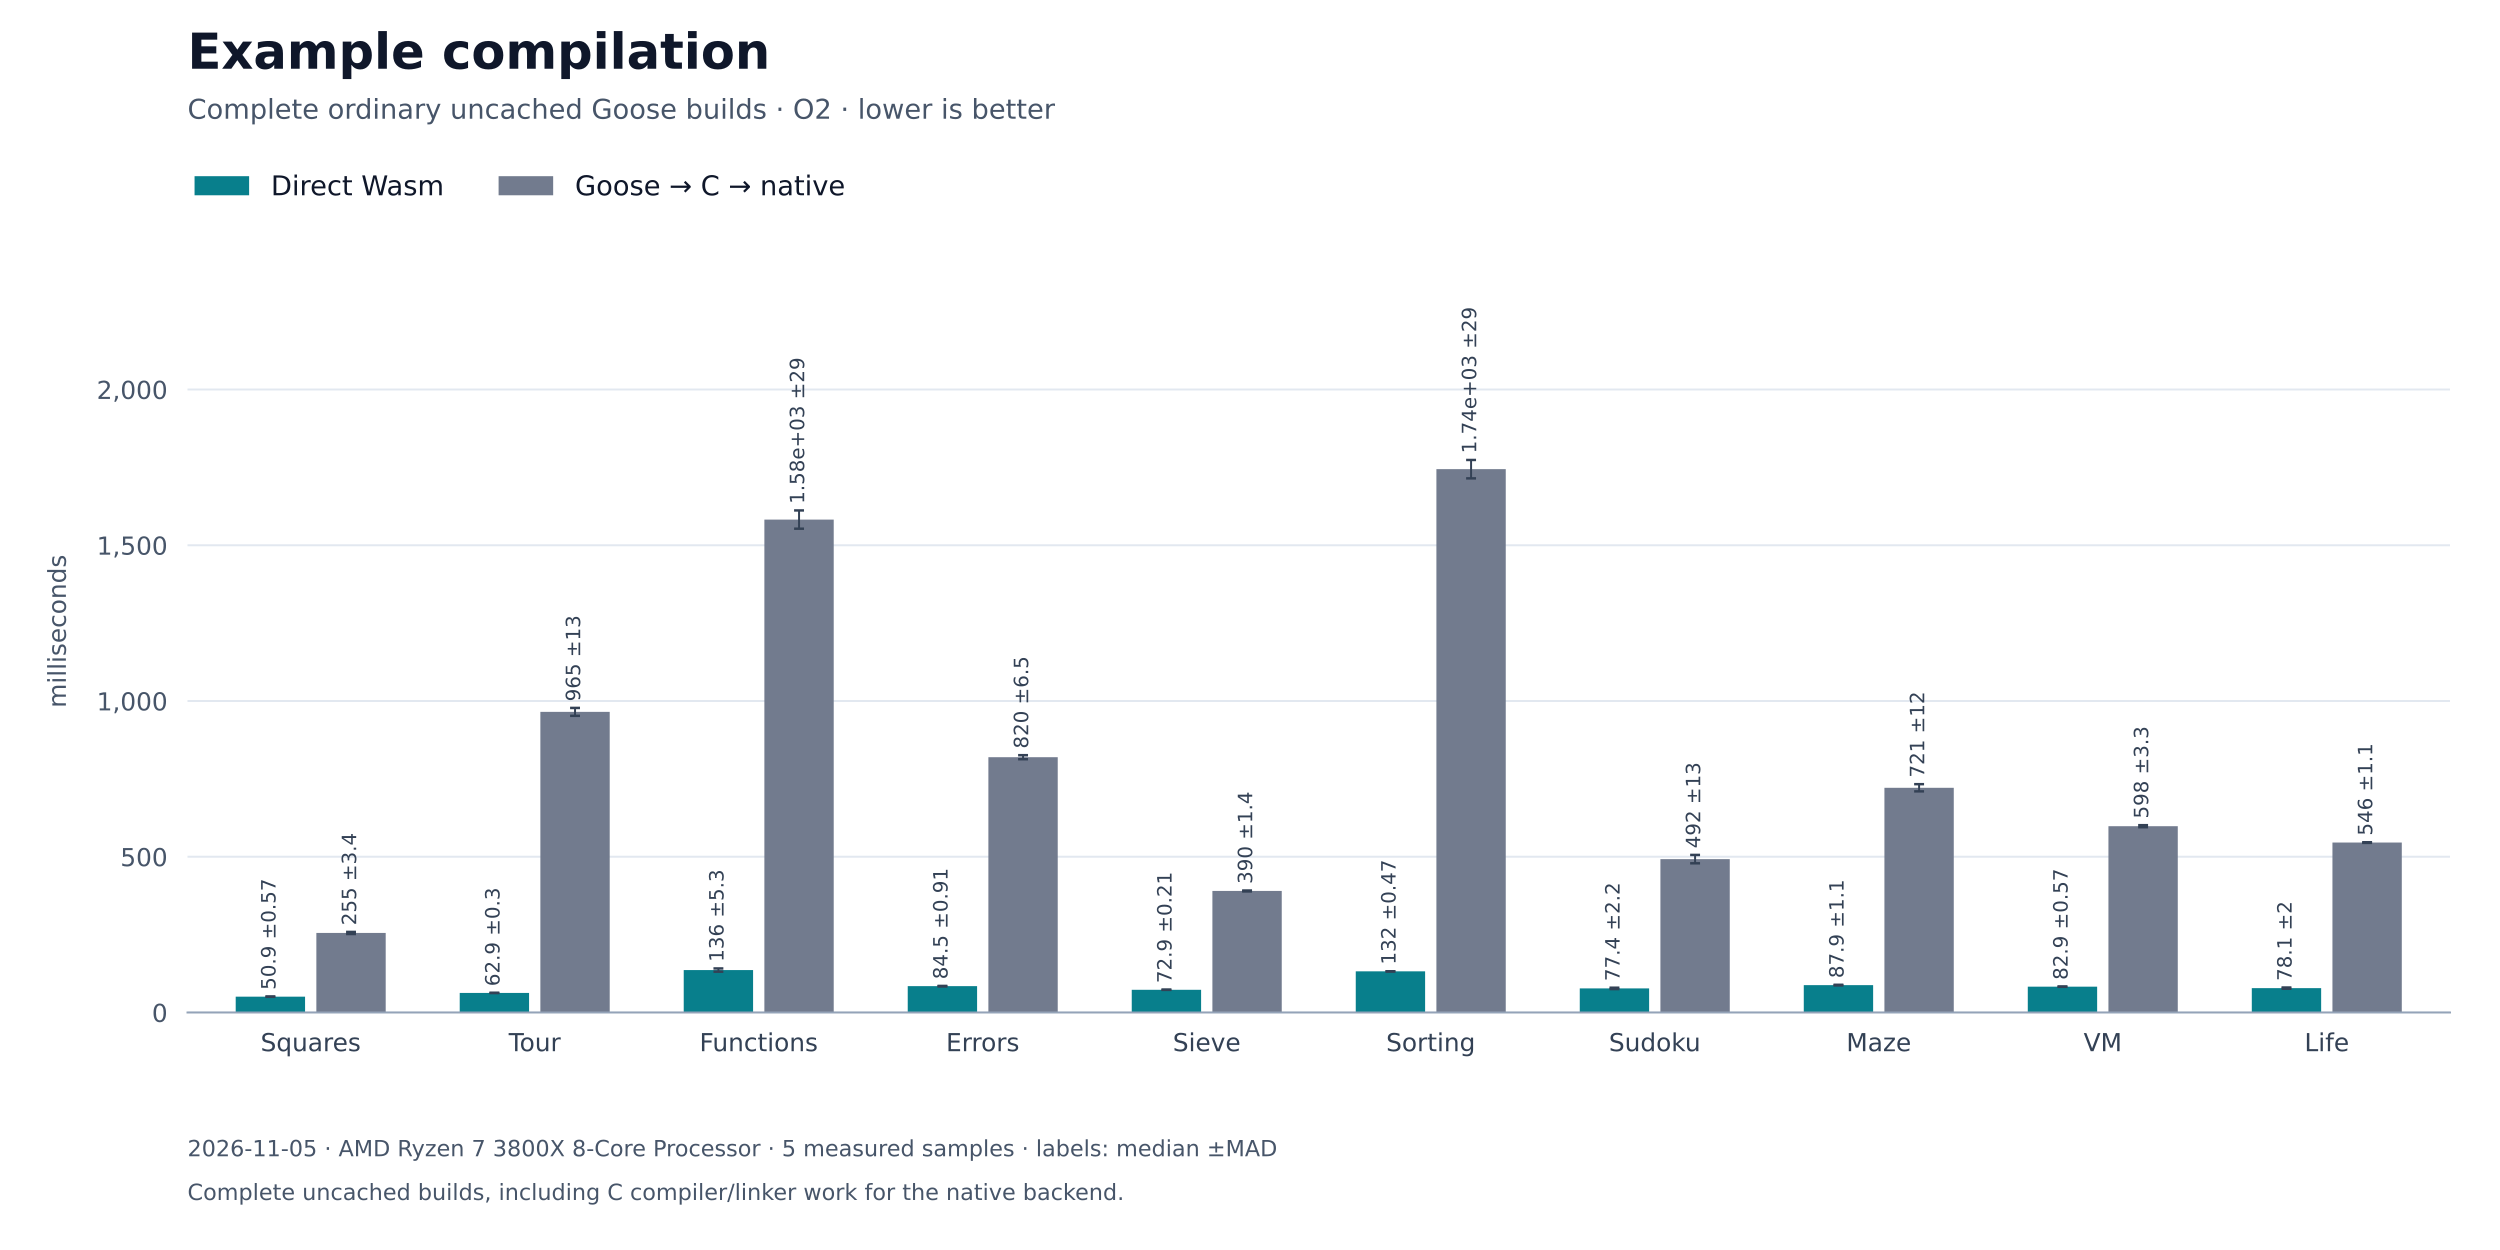
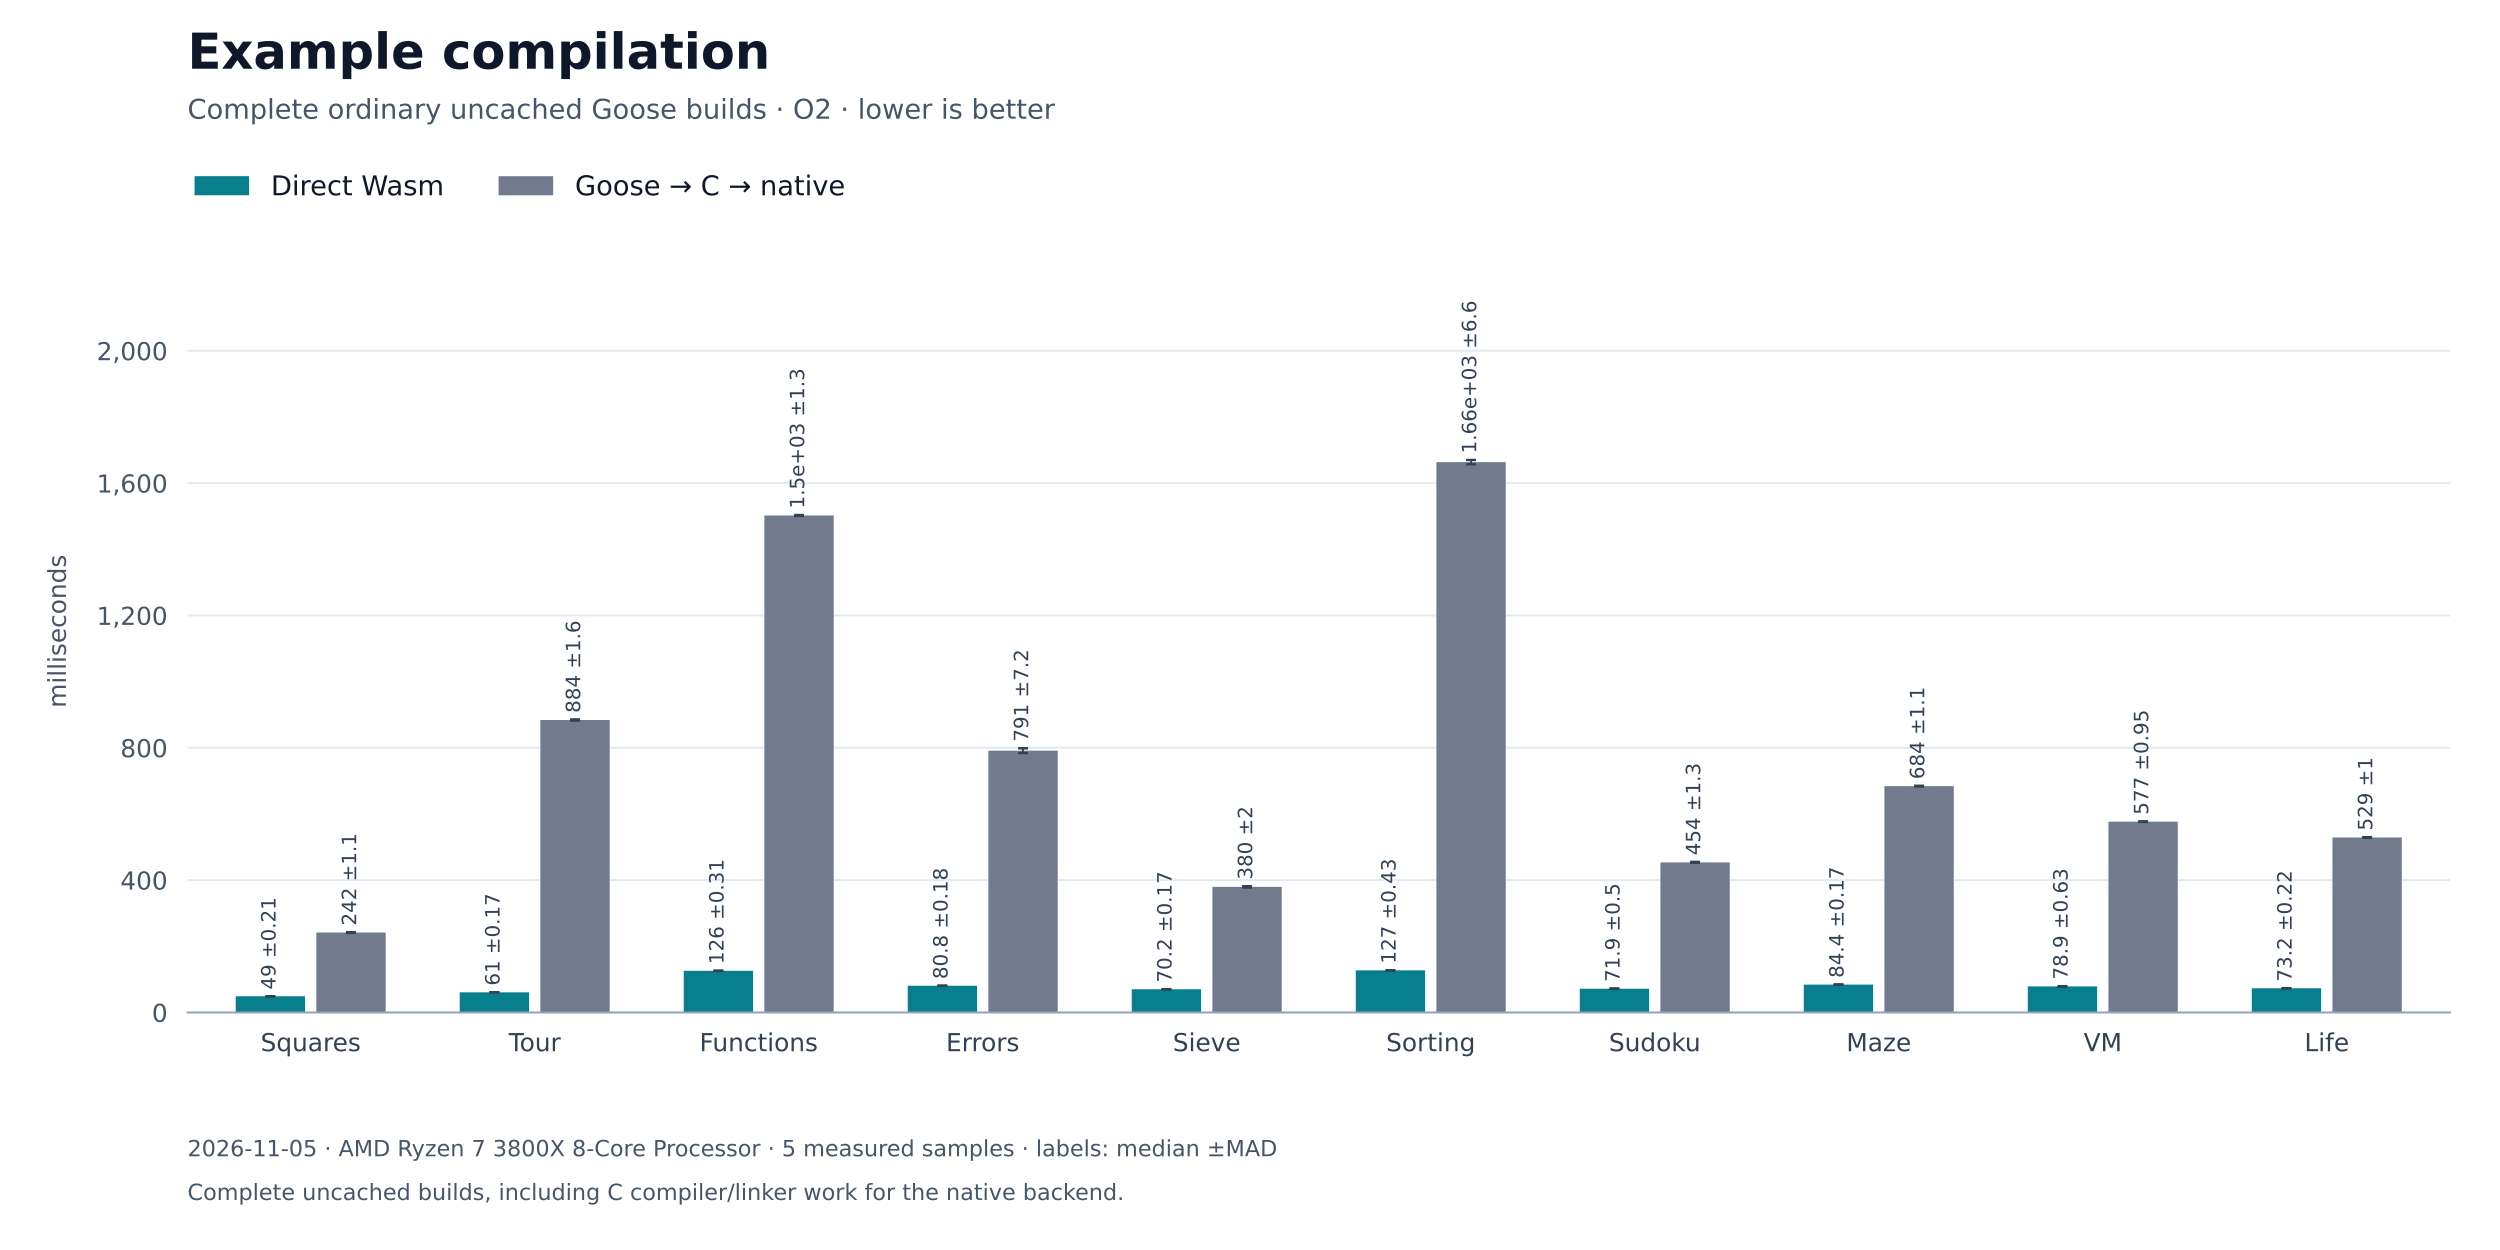
<svg xmlns="http://www.w3.org/2000/svg" xmlns:xlink="http://www.w3.org/1999/xlink" width="1008pt" height="504pt" viewBox="0 0 1008 504" version="1.1">
  <defs>
    <style type="text/css">*{stroke-linejoin: round; stroke-linecap: butt}</style>
  </defs>
  <g id="figure_1">
    <g id="patch_1">
      <path d="M 0 504 L 1008 504 L 1008 0 L 0 0 z " style="fill: #ffffff" />
    </g>
    <g id="axes_1">
      <g id="patch_2">
        <path d="M 75.6 408.24 L 987.84 408.24 L 987.84 100.8 L 75.6 100.8 z " style="fill: #ffffff" />
      </g>
      <g id="matplotlib.axis_1">
        <g id="xtick_1">
          <g id="line2d_1" />
          <g id="text_1">
            <text style="font-size: 10px; font-family: 'DejaVu Sans'; text-anchor: middle; fill: #334155" x="125.276" y="423.838" transform="rotate(-0 125.2764 423.8377)">Squares</text>
          </g>
        </g>
        <g id="xtick_2">
          <g id="line2d_2" />
          <g id="text_2">
            <text style="font-size: 10px; font-family: 'DejaVu Sans'; text-anchor: middle; fill: #334155" x="215.597" y="423.838" transform="rotate(-0 215.5972 423.8377)">Tour</text>
          </g>
        </g>
        <g id="xtick_3">
          <g id="line2d_3" />
          <g id="text_3">
            <text style="font-size: 10px; font-family: 'DejaVu Sans'; text-anchor: middle; fill: #334155" x="305.918" y="423.838" transform="rotate(-0 305.918 423.8384)">Functions</text>
          </g>
        </g>
        <g id="xtick_4">
          <g id="line2d_4" />
          <g id="text_4">
            <text style="font-size: 10px; font-family: 'DejaVu Sans'; text-anchor: middle; fill: #334155" x="396.239" y="423.838" transform="rotate(-0 396.2388 423.8377)">Errors</text>
          </g>
        </g>
        <g id="xtick_5">
          <g id="line2d_5" />
          <g id="text_5">
            <text style="font-size: 10px; font-family: 'DejaVu Sans'; text-anchor: middle; fill: #334155" x="486.56" y="423.838" transform="rotate(-0 486.5596 423.8384)">Sieve</text>
          </g>
        </g>
        <g id="xtick_6">
          <g id="line2d_6" />
          <g id="text_6">
            <text style="font-size: 10px; font-family: 'DejaVu Sans'; text-anchor: middle; fill: #334155" x="576.88" y="423.838" transform="rotate(-0 576.8804 423.8384)">Sorting</text>
          </g>
        </g>
        <g id="xtick_7">
          <g id="line2d_7" />
          <g id="text_7">
            <text style="font-size: 10px; font-family: 'DejaVu Sans'; text-anchor: middle; fill: #334155" x="667.201" y="423.838" transform="rotate(-0 667.2012 423.8384)">Sudoku</text>
          </g>
        </g>
        <g id="xtick_8">
          <g id="line2d_8" />
          <g id="text_8">
            <text style="font-size: 10px; font-family: 'DejaVu Sans'; text-anchor: middle; fill: #334155" x="757.522" y="423.838" transform="rotate(-0 757.522 423.8377)">Maze</text>
          </g>
        </g>
        <g id="xtick_9">
          <g id="line2d_9" />
          <g id="text_9">
            <text style="font-size: 10px; font-family: 'DejaVu Sans'; text-anchor: middle; fill: #334155" x="847.843" y="423.838" transform="rotate(-0 847.8428 423.8377)">VM</text>
          </g>
        </g>
        <g id="xtick_10">
          <g id="line2d_10" />
          <g id="text_10">
            <text style="font-size: 10px; font-family: 'DejaVu Sans'; text-anchor: middle; fill: #334155" x="938.164" y="423.838" transform="rotate(-0 938.1636 423.8384)">Life</text>
          </g>
        </g>
      </g>
      <g id="matplotlib.axis_2">
        <g id="ytick_1">
          <g id="line2d_11">
            <path d="M 75.6 408.24 L 987.84 408.24 " clip-path="url(#p27fe2b42cb)" style="fill: none; stroke: #e2e8f0; stroke-width: 0.8; stroke-linecap: square" />
          </g>
          <g id="line2d_12" />
          <g id="text_11">
            <text style="font-size: 10px; font-family: 'DejaVu Sans'; text-anchor: end; fill: #475569" x="67.6" y="412.039" transform="rotate(-0 67.6 412.0388)">0</text>
          </g>
        </g>
        <g id="ytick_2">
          <g id="line2d_13">
-             <path d="M 75.6 345.442 L 987.84 345.442 " clip-path="url(#p27fe2b42cb)" style="fill: none; stroke: #e2e8f0; stroke-width: 0.8; stroke-linecap: square" />
+             <path d="M 75.6 354.877 L 987.84 354.877 " clip-path="url(#p27fe2b42cb)" style="fill: none; stroke: #e2e8f0; stroke-width: 0.8; stroke-linecap: square" />
          </g>
          <g id="line2d_14" />
          <g id="text_12">
-             <text style="font-size: 10px; font-family: 'DejaVu Sans'; text-anchor: end; fill: #475569" x="67.6" y="349.24" transform="rotate(-0 67.6 349.2404)">500</text>
+             <text style="font-size: 10px; font-family: 'DejaVu Sans'; text-anchor: end; fill: #475569" x="67.6" y="358.676" transform="rotate(-0 67.6 358.6763)">400</text>
          </g>
        </g>
        <g id="ytick_3">
          <g id="line2d_15">
-             <path d="M 75.6 282.643 L 987.84 282.643 " clip-path="url(#p27fe2b42cb)" style="fill: none; stroke: #e2e8f0; stroke-width: 0.8; stroke-linecap: square" />
+             <path d="M 75.6 301.515 L 987.84 301.515 " clip-path="url(#p27fe2b42cb)" style="fill: none; stroke: #e2e8f0; stroke-width: 0.8; stroke-linecap: square" />
          </g>
          <g id="line2d_16" />
          <g id="text_13">
-             <text style="font-size: 10px; font-family: 'DejaVu Sans'; text-anchor: end; fill: #475569" x="67.6" y="286.442" transform="rotate(-0 67.6 286.4419)">1,000</text>
+             <text style="font-size: 10px; font-family: 'DejaVu Sans'; text-anchor: end; fill: #475569" x="67.6" y="305.314" transform="rotate(-0 67.6 305.3138)">800</text>
          </g>
        </g>
        <g id="ytick_4">
          <g id="line2d_17">
-             <path d="M 75.6 219.845 L 987.84 219.845 " clip-path="url(#p27fe2b42cb)" style="fill: none; stroke: #e2e8f0; stroke-width: 0.8; stroke-linecap: square" />
+             <path d="M 75.6 248.152 L 987.84 248.152 " clip-path="url(#p27fe2b42cb)" style="fill: none; stroke: #e2e8f0; stroke-width: 0.8; stroke-linecap: square" />
          </g>
          <g id="line2d_18" />
          <g id="text_14">
-             <text style="font-size: 10px; font-family: 'DejaVu Sans'; text-anchor: end; fill: #475569" x="67.6" y="223.643" transform="rotate(-0 67.6 223.6435)">1,500</text>
+             <text style="font-size: 10px; font-family: 'DejaVu Sans'; text-anchor: end; fill: #475569" x="67.6" y="251.951" transform="rotate(-0 67.6 251.9513)">1,200</text>
          </g>
        </g>
        <g id="ytick_5">
          <g id="line2d_19">
-             <path d="M 75.6 157.046 L 987.84 157.046 " clip-path="url(#p27fe2b42cb)" style="fill: none; stroke: #e2e8f0; stroke-width: 0.8; stroke-linecap: square" />
+             <path d="M 75.6 194.79 L 987.84 194.79 " clip-path="url(#p27fe2b42cb)" style="fill: none; stroke: #e2e8f0; stroke-width: 0.8; stroke-linecap: square" />
          </g>
          <g id="line2d_20" />
          <g id="text_15">
-             <text style="font-size: 10px; font-family: 'DejaVu Sans'; text-anchor: end; fill: #475569" x="67.6" y="160.845" transform="rotate(-0 67.6 160.845)">2,000</text>
-           </g>
-         </g>
-         <g id="text_16">
+             <text style="font-size: 10px; font-family: 'DejaVu Sans'; text-anchor: end; fill: #475569" x="67.6" y="198.589" transform="rotate(-0 67.6 198.5888)">1,600</text>
+           </g>
+         </g>
+         <g id="ytick_6">
+           <g id="line2d_21">
+             <path d="M 75.6 141.427 L 987.84 141.427 " clip-path="url(#p27fe2b42cb)" style="fill: none; stroke: #e2e8f0; stroke-width: 0.8; stroke-linecap: square" />
+           </g>
+           <g id="line2d_22" />
+           <g id="text_16">
+             <text style="font-size: 10px; font-family: 'DejaVu Sans'; text-anchor: end; fill: #475569" x="67.6" y="145.226" transform="rotate(-0 67.6 145.2263)">2,000</text>
+           </g>
+         </g>
+         <g id="text_17">
          <text style="font-size: 10px; font-family: 'DejaVu Sans'; text-anchor: middle; fill: #475569" x="26.57" y="254.52" transform="rotate(-90 26.56953 254.52)">milliseconds</text>
        </g>
      </g>
      <g id="patch_3">
-         <path d="M 95.037 408.24 L 123 408.24 L 123 401.852 L 95.037 401.852 z " clip-path="url(#p27fe2b42cb)" style="fill: #087f8c" />
+         <path d="M 95.037 408.24 L 123 408.24 L 123 401.702 L 95.037 401.702 z " clip-path="url(#p27fe2b42cb)" style="fill: #087f8c" />
      </g>
      <g id="patch_4">
-         <path d="M 185.358 408.24 L 213.321 408.24 L 213.321 400.345 L 185.358 400.345 z " clip-path="url(#p27fe2b42cb)" style="fill: #087f8c" />
+         <path d="M 185.358 408.24 L 213.321 408.24 L 213.321 400.099 L 185.358 400.099 z " clip-path="url(#p27fe2b42cb)" style="fill: #087f8c" />
      </g>
      <g id="patch_5">
-         <path d="M 275.679 408.24 L 303.642 408.24 L 303.642 391.13 L 275.679 391.13 z " clip-path="url(#p27fe2b42cb)" style="fill: #087f8c" />
+         <path d="M 275.679 408.24 L 303.642 408.24 L 303.642 391.423 L 275.679 391.423 z " clip-path="url(#p27fe2b42cb)" style="fill: #087f8c" />
      </g>
      <g id="patch_6">
-         <path d="M 365.999 408.24 L 393.963 408.24 L 393.963 397.622 L 365.999 397.622 z " clip-path="url(#p27fe2b42cb)" style="fill: #087f8c" />
+         <path d="M 365.999 408.24 L 393.963 408.24 L 393.963 397.459 L 365.999 397.459 z " clip-path="url(#p27fe2b42cb)" style="fill: #087f8c" />
      </g>
      <g id="patch_7">
-         <path d="M 456.32 408.24 L 484.284 408.24 L 484.284 399.088 L 456.32 399.088 z " clip-path="url(#p27fe2b42cb)" style="fill: #087f8c" />
+         <path d="M 456.32 408.24 L 484.284 408.24 L 484.284 398.87 L 456.32 398.87 z " clip-path="url(#p27fe2b42cb)" style="fill: #087f8c" />
      </g>
      <g id="patch_8">
-         <path d="M 546.641 408.24 L 574.604 408.24 L 574.604 391.653 L 546.641 391.653 z " clip-path="url(#p27fe2b42cb)" style="fill: #087f8c" />
+         <path d="M 546.641 408.24 L 574.604 408.24 L 574.604 391.25 L 546.641 391.25 z " clip-path="url(#p27fe2b42cb)" style="fill: #087f8c" />
      </g>
      <g id="patch_9">
-         <path d="M 636.962 408.24 L 664.925 408.24 L 664.925 398.523 L 636.962 398.523 z " clip-path="url(#p27fe2b42cb)" style="fill: #087f8c" />
+         <path d="M 636.962 408.24 L 664.925 408.24 L 664.925 398.646 L 636.962 398.646 z " clip-path="url(#p27fe2b42cb)" style="fill: #087f8c" />
      </g>
      <g id="patch_10">
-         <path d="M 727.283 408.24 L 755.246 408.24 L 755.246 397.2 L 727.283 397.2 z " clip-path="url(#p27fe2b42cb)" style="fill: #087f8c" />
+         <path d="M 727.283 408.24 L 755.246 408.24 L 755.246 396.979 L 727.283 396.979 z " clip-path="url(#p27fe2b42cb)" style="fill: #087f8c" />
      </g>
      <g id="patch_11">
-         <path d="M 817.603 408.24 L 845.567 408.24 L 845.567 397.828 L 817.603 397.828 z " clip-path="url(#p27fe2b42cb)" style="fill: #087f8c" />
+         <path d="M 817.603 408.24 L 845.567 408.24 L 845.567 397.72 L 817.603 397.72 z " clip-path="url(#p27fe2b42cb)" style="fill: #087f8c" />
      </g>
      <g id="patch_12">
-         <path d="M 907.924 408.24 L 935.887 408.24 L 935.887 398.425 L 907.924 398.425 z " clip-path="url(#p27fe2b42cb)" style="fill: #087f8c" />
+         <path d="M 907.924 408.24 L 935.887 408.24 L 935.887 398.472 L 907.924 398.472 z " clip-path="url(#p27fe2b42cb)" style="fill: #087f8c" />
      </g>
      <g id="patch_13">
-         <path d="M 127.553 408.24 L 155.516 408.24 L 155.516 376.165 L 127.553 376.165 z " clip-path="url(#p27fe2b42cb)" style="fill: #727b8e" />
+         <path d="M 127.553 408.24 L 155.516 408.24 L 155.516 375.988 L 127.553 375.988 z " clip-path="url(#p27fe2b42cb)" style="fill: #727b8e" />
      </g>
      <g id="patch_14">
-         <path d="M 217.873 408.24 L 245.837 408.24 L 245.837 287.029 L 217.873 287.029 z " clip-path="url(#p27fe2b42cb)" style="fill: #727b8e" />
+         <path d="M 217.873 408.24 L 245.837 408.24 L 245.837 290.308 L 217.873 290.308 z " clip-path="url(#p27fe2b42cb)" style="fill: #727b8e" />
      </g>
      <g id="patch_15">
-         <path d="M 308.194 408.24 L 336.157 408.24 L 336.157 209.493 L 308.194 209.493 z " clip-path="url(#p27fe2b42cb)" style="fill: #727b8e" />
+         <path d="M 308.194 408.24 L 336.157 408.24 L 336.157 207.844 L 308.194 207.844 z " clip-path="url(#p27fe2b42cb)" style="fill: #727b8e" />
      </g>
      <g id="patch_16">
-         <path d="M 398.515 408.24 L 426.478 408.24 L 426.478 305.308 L 398.515 305.308 z " clip-path="url(#p27fe2b42cb)" style="fill: #727b8e" />
+         <path d="M 398.515 408.24 L 426.478 408.24 L 426.478 302.664 L 398.515 302.664 z " clip-path="url(#p27fe2b42cb)" style="fill: #727b8e" />
      </g>
      <g id="patch_17">
-         <path d="M 488.836 408.24 L 516.799 408.24 L 516.799 359.237 L 488.836 359.237 z " clip-path="url(#p27fe2b42cb)" style="fill: #727b8e" />
+         <path d="M 488.836 408.24 L 516.799 408.24 L 516.799 357.598 L 488.836 357.598 z " clip-path="url(#p27fe2b42cb)" style="fill: #727b8e" />
      </g>
      <g id="patch_18">
-         <path d="M 579.156 408.24 L 607.12 408.24 L 607.12 189.162 L 579.156 189.162 z " clip-path="url(#p27fe2b42cb)" style="fill: #727b8e" />
+         <path d="M 579.156 408.24 L 607.12 408.24 L 607.12 186.335 L 579.156 186.335 z " clip-path="url(#p27fe2b42cb)" style="fill: #727b8e" />
      </g>
      <g id="patch_19">
-         <path d="M 669.477 408.24 L 697.441 408.24 L 697.441 346.391 L 669.477 346.391 z " clip-path="url(#p27fe2b42cb)" style="fill: #727b8e" />
+         <path d="M 669.477 408.24 L 697.441 408.24 L 697.441 347.71 L 669.477 347.71 z " clip-path="url(#p27fe2b42cb)" style="fill: #727b8e" />
      </g>
      <g id="patch_20">
-         <path d="M 759.798 408.24 L 787.761 408.24 L 787.761 317.632 L 759.798 317.632 z " clip-path="url(#p27fe2b42cb)" style="fill: #727b8e" />
+         <path d="M 759.798 408.24 L 787.761 408.24 L 787.761 316.976 L 759.798 316.976 z " clip-path="url(#p27fe2b42cb)" style="fill: #727b8e" />
      </g>
      <g id="patch_21">
-         <path d="M 850.119 408.24 L 878.082 408.24 L 878.082 333.13 L 850.119 333.13 z " clip-path="url(#p27fe2b42cb)" style="fill: #727b8e" />
+         <path d="M 850.119 408.24 L 878.082 408.24 L 878.082 331.296 L 850.119 331.296 z " clip-path="url(#p27fe2b42cb)" style="fill: #727b8e" />
      </g>
      <g id="patch_22">
-         <path d="M 940.44 408.24 L 968.403 408.24 L 968.403 339.718 L 940.44 339.718 z " clip-path="url(#p27fe2b42cb)" style="fill: #727b8e" />
+         <path d="M 940.44 408.24 L 968.403 408.24 L 968.403 337.674 L 940.44 337.674 z " clip-path="url(#p27fe2b42cb)" style="fill: #727b8e" />
      </g>
      <g id="LineCollection_1">
-         <path d="M 109.019 401.923 L 109.019 401.78 " clip-path="url(#p27fe2b42cb)" style="fill: none; stroke: #334155; stroke-width: 0.8" />
-         <path d="M 199.339 400.383 L 199.339 400.307 " clip-path="url(#p27fe2b42cb)" style="fill: none; stroke: #334155; stroke-width: 0.8" />
-         <path d="M 289.66 391.795 L 289.66 390.465 " clip-path="url(#p27fe2b42cb)" style="fill: none; stroke: #334155; stroke-width: 0.8" />
-         <path d="M 379.981 397.735 L 379.981 397.508 " clip-path="url(#p27fe2b42cb)" style="fill: none; stroke: #334155; stroke-width: 0.8" />
-         <path d="M 470.302 399.114 L 470.302 399.061 " clip-path="url(#p27fe2b42cb)" style="fill: none; stroke: #334155; stroke-width: 0.8" />
-         <path d="M 560.623 391.712 L 560.623 391.593 " clip-path="url(#p27fe2b42cb)" style="fill: none; stroke: #334155; stroke-width: 0.8" />
-         <path d="M 650.943 398.805 L 650.943 398.241 " clip-path="url(#p27fe2b42cb)" style="fill: none; stroke: #334155; stroke-width: 0.8" />
-         <path d="M 741.264 397.337 L 741.264 397.064 " clip-path="url(#p27fe2b42cb)" style="fill: none; stroke: #334155; stroke-width: 0.8" />
-         <path d="M 831.585 397.9 L 831.585 397.757 " clip-path="url(#p27fe2b42cb)" style="fill: none; stroke: #334155; stroke-width: 0.8" />
-         <path d="M 921.906 398.679 L 921.906 398.17 " clip-path="url(#p27fe2b42cb)" style="fill: none; stroke: #334155; stroke-width: 0.8" />
-       </g>
-       <g id="line2d_21">
+         <path d="M 109.019 401.73 L 109.019 401.675 " clip-path="url(#p27fe2b42cb)" style="fill: none; stroke: #334155; stroke-width: 0.8" />
+         <path d="M 199.339 400.121 L 199.339 400.077 " clip-path="url(#p27fe2b42cb)" style="fill: none; stroke: #334155; stroke-width: 0.8" />
+         <path d="M 289.66 391.464 L 289.66 391.381 " clip-path="url(#p27fe2b42cb)" style="fill: none; stroke: #334155; stroke-width: 0.8" />
+         <path d="M 379.981 397.483 L 379.981 397.435 " clip-path="url(#p27fe2b42cb)" style="fill: none; stroke: #334155; stroke-width: 0.8" />
+         <path d="M 470.302 398.894 L 470.302 398.847 " clip-path="url(#p27fe2b42cb)" style="fill: none; stroke: #334155; stroke-width: 0.8" />
+         <path d="M 560.623 391.307 L 560.623 391.193 " clip-path="url(#p27fe2b42cb)" style="fill: none; stroke: #334155; stroke-width: 0.8" />
+         <path d="M 650.943 398.713 L 650.943 398.578 " clip-path="url(#p27fe2b42cb)" style="fill: none; stroke: #334155; stroke-width: 0.8" />
+         <path d="M 741.264 397.001 L 741.264 396.956 " clip-path="url(#p27fe2b42cb)" style="fill: none; stroke: #334155; stroke-width: 0.8" />
+         <path d="M 831.585 397.804 L 831.585 397.637 " clip-path="url(#p27fe2b42cb)" style="fill: none; stroke: #334155; stroke-width: 0.8" />
+         <path d="M 921.906 398.502 L 921.906 398.443 " clip-path="url(#p27fe2b42cb)" style="fill: none; stroke: #334155; stroke-width: 0.8" />
+       </g>
+       <g id="line2d_23">
        <defs>
          <path id="m630ef24590" d="M 2 0 L -2 -0 " style="stroke: #334155" />
        </defs>
        <g clip-path="url(#p27fe2b42cb)">
-           <use xlink:href="#m630ef24590" x="109.019" y="401.923" style="fill: #1f77b4; stroke: #334155" />
-           <use xlink:href="#m630ef24590" x="199.339" y="400.383" style="fill: #1f77b4; stroke: #334155" />
-           <use xlink:href="#m630ef24590" x="289.66" y="391.795" style="fill: #1f77b4; stroke: #334155" />
-           <use xlink:href="#m630ef24590" x="379.981" y="397.735" style="fill: #1f77b4; stroke: #334155" />
-           <use xlink:href="#m630ef24590" x="470.302" y="399.114" style="fill: #1f77b4; stroke: #334155" />
-           <use xlink:href="#m630ef24590" x="560.623" y="391.712" style="fill: #1f77b4; stroke: #334155" />
-           <use xlink:href="#m630ef24590" x="650.943" y="398.805" style="fill: #1f77b4; stroke: #334155" />
-           <use xlink:href="#m630ef24590" x="741.264" y="397.337" style="fill: #1f77b4; stroke: #334155" />
-           <use xlink:href="#m630ef24590" x="831.585" y="397.9" style="fill: #1f77b4; stroke: #334155" />
-           <use xlink:href="#m630ef24590" x="921.906" y="398.679" style="fill: #1f77b4; stroke: #334155" />
-         </g>
-       </g>
-       <g id="line2d_22">
-         <g clip-path="url(#p27fe2b42cb)">
-           <use xlink:href="#m630ef24590" x="109.019" y="401.78" style="fill: #1f77b4; stroke: #334155" />
-           <use xlink:href="#m630ef24590" x="199.339" y="400.307" style="fill: #1f77b4; stroke: #334155" />
-           <use xlink:href="#m630ef24590" x="289.66" y="390.465" style="fill: #1f77b4; stroke: #334155" />
-           <use xlink:href="#m630ef24590" x="379.981" y="397.508" style="fill: #1f77b4; stroke: #334155" />
-           <use xlink:href="#m630ef24590" x="470.302" y="399.061" style="fill: #1f77b4; stroke: #334155" />
-           <use xlink:href="#m630ef24590" x="560.623" y="391.593" style="fill: #1f77b4; stroke: #334155" />
-           <use xlink:href="#m630ef24590" x="650.943" y="398.241" style="fill: #1f77b4; stroke: #334155" />
-           <use xlink:href="#m630ef24590" x="741.264" y="397.064" style="fill: #1f77b4; stroke: #334155" />
-           <use xlink:href="#m630ef24590" x="831.585" y="397.757" style="fill: #1f77b4; stroke: #334155" />
-           <use xlink:href="#m630ef24590" x="921.906" y="398.17" style="fill: #1f77b4; stroke: #334155" />
-         </g>
-       </g>
-       <g id="LineCollection_2">
-         <path d="M 141.534 376.596 L 141.534 375.735 " clip-path="url(#p27fe2b42cb)" style="fill: none; stroke: #334155; stroke-width: 0.8" />
-         <path d="M 231.855 288.617 L 231.855 285.441 " clip-path="url(#p27fe2b42cb)" style="fill: none; stroke: #334155; stroke-width: 0.8" />
-         <path d="M 322.176 213.168 L 322.176 205.818 " clip-path="url(#p27fe2b42cb)" style="fill: none; stroke: #334155; stroke-width: 0.8" />
-         <path d="M 412.497 306.118 L 412.497 304.498 " clip-path="url(#p27fe2b42cb)" style="fill: none; stroke: #334155; stroke-width: 0.8" />
-         <path d="M 502.817 359.418 L 502.817 359.057 " clip-path="url(#p27fe2b42cb)" style="fill: none; stroke: #334155; stroke-width: 0.8" />
-         <path d="M 593.138 192.867 L 593.138 185.457 " clip-path="url(#p27fe2b42cb)" style="fill: none; stroke: #334155; stroke-width: 0.8" />
-         <path d="M 683.459 348.072 L 683.459 344.709 " clip-path="url(#p27fe2b42cb)" style="fill: none; stroke: #334155; stroke-width: 0.8" />
-         <path d="M 773.78 319.09 L 773.78 316.175 " clip-path="url(#p27fe2b42cb)" style="fill: none; stroke: #334155; stroke-width: 0.8" />
-         <path d="M 864.101 333.547 L 864.101 332.713 " clip-path="url(#p27fe2b42cb)" style="fill: none; stroke: #334155; stroke-width: 0.8" />
-         <path d="M 954.421 339.851 L 954.421 339.585 " clip-path="url(#p27fe2b42cb)" style="fill: none; stroke: #334155; stroke-width: 0.8" />
-       </g>
-       <g id="line2d_23">
-         <g clip-path="url(#p27fe2b42cb)">
-           <use xlink:href="#m630ef24590" x="141.534" y="376.596" style="fill: #1f77b4; stroke: #334155" />
-           <use xlink:href="#m630ef24590" x="231.855" y="288.617" style="fill: #1f77b4; stroke: #334155" />
-           <use xlink:href="#m630ef24590" x="322.176" y="213.168" style="fill: #1f77b4; stroke: #334155" />
-           <use xlink:href="#m630ef24590" x="412.497" y="306.118" style="fill: #1f77b4; stroke: #334155" />
-           <use xlink:href="#m630ef24590" x="502.817" y="359.418" style="fill: #1f77b4; stroke: #334155" />
-           <use xlink:href="#m630ef24590" x="593.138" y="192.867" style="fill: #1f77b4; stroke: #334155" />
-           <use xlink:href="#m630ef24590" x="683.459" y="348.072" style="fill: #1f77b4; stroke: #334155" />
-           <use xlink:href="#m630ef24590" x="773.78" y="319.09" style="fill: #1f77b4; stroke: #334155" />
-           <use xlink:href="#m630ef24590" x="864.101" y="333.547" style="fill: #1f77b4; stroke: #334155" />
-           <use xlink:href="#m630ef24590" x="954.421" y="339.851" style="fill: #1f77b4; stroke: #334155" />
+           <use xlink:href="#m630ef24590" x="109.019" y="401.73" style="fill: #1f77b4; stroke: #334155" />
+           <use xlink:href="#m630ef24590" x="199.339" y="400.121" style="fill: #1f77b4; stroke: #334155" />
+           <use xlink:href="#m630ef24590" x="289.66" y="391.464" style="fill: #1f77b4; stroke: #334155" />
+           <use xlink:href="#m630ef24590" x="379.981" y="397.483" style="fill: #1f77b4; stroke: #334155" />
+           <use xlink:href="#m630ef24590" x="470.302" y="398.894" style="fill: #1f77b4; stroke: #334155" />
+           <use xlink:href="#m630ef24590" x="560.623" y="391.307" style="fill: #1f77b4; stroke: #334155" />
+           <use xlink:href="#m630ef24590" x="650.943" y="398.713" style="fill: #1f77b4; stroke: #334155" />
+           <use xlink:href="#m630ef24590" x="741.264" y="397.001" style="fill: #1f77b4; stroke: #334155" />
+           <use xlink:href="#m630ef24590" x="831.585" y="397.804" style="fill: #1f77b4; stroke: #334155" />
+           <use xlink:href="#m630ef24590" x="921.906" y="398.502" style="fill: #1f77b4; stroke: #334155" />
        </g>
      </g>
      <g id="line2d_24">
        <g clip-path="url(#p27fe2b42cb)">
-           <use xlink:href="#m630ef24590" x="141.534" y="375.735" style="fill: #1f77b4; stroke: #334155" />
-           <use xlink:href="#m630ef24590" x="231.855" y="285.441" style="fill: #1f77b4; stroke: #334155" />
-           <use xlink:href="#m630ef24590" x="322.176" y="205.818" style="fill: #1f77b4; stroke: #334155" />
-           <use xlink:href="#m630ef24590" x="412.497" y="304.498" style="fill: #1f77b4; stroke: #334155" />
-           <use xlink:href="#m630ef24590" x="502.817" y="359.057" style="fill: #1f77b4; stroke: #334155" />
+           <use xlink:href="#m630ef24590" x="109.019" y="401.675" style="fill: #1f77b4; stroke: #334155" />
+           <use xlink:href="#m630ef24590" x="199.339" y="400.077" style="fill: #1f77b4; stroke: #334155" />
+           <use xlink:href="#m630ef24590" x="289.66" y="391.381" style="fill: #1f77b4; stroke: #334155" />
+           <use xlink:href="#m630ef24590" x="379.981" y="397.435" style="fill: #1f77b4; stroke: #334155" />
+           <use xlink:href="#m630ef24590" x="470.302" y="398.847" style="fill: #1f77b4; stroke: #334155" />
+           <use xlink:href="#m630ef24590" x="560.623" y="391.193" style="fill: #1f77b4; stroke: #334155" />
+           <use xlink:href="#m630ef24590" x="650.943" y="398.578" style="fill: #1f77b4; stroke: #334155" />
+           <use xlink:href="#m630ef24590" x="741.264" y="396.956" style="fill: #1f77b4; stroke: #334155" />
+           <use xlink:href="#m630ef24590" x="831.585" y="397.637" style="fill: #1f77b4; stroke: #334155" />
+           <use xlink:href="#m630ef24590" x="921.906" y="398.443" style="fill: #1f77b4; stroke: #334155" />
+         </g>
+       </g>
+       <g id="LineCollection_2">
+         <path d="M 141.534 376.132 L 141.534 375.843 " clip-path="url(#p27fe2b42cb)" style="fill: none; stroke: #334155; stroke-width: 0.8" />
+         <path d="M 231.855 290.527 L 231.855 290.089 " clip-path="url(#p27fe2b42cb)" style="fill: none; stroke: #334155; stroke-width: 0.8" />
+         <path d="M 322.176 208.015 L 322.176 207.673 " clip-path="url(#p27fe2b42cb)" style="fill: none; stroke: #334155; stroke-width: 0.8" />
+         <path d="M 412.497 303.629 L 412.497 301.7 " clip-path="url(#p27fe2b42cb)" style="fill: none; stroke: #334155; stroke-width: 0.8" />
+         <path d="M 502.817 357.866 L 502.817 357.329 " clip-path="url(#p27fe2b42cb)" style="fill: none; stroke: #334155; stroke-width: 0.8" />
+         <path d="M 593.138 187.213 L 593.138 185.457 " clip-path="url(#p27fe2b42cb)" style="fill: none; stroke: #334155; stroke-width: 0.8" />
+         <path d="M 683.459 347.889 L 683.459 347.531 " clip-path="url(#p27fe2b42cb)" style="fill: none; stroke: #334155; stroke-width: 0.8" />
+         <path d="M 773.78 317.118 L 773.78 316.834 " clip-path="url(#p27fe2b42cb)" style="fill: none; stroke: #334155; stroke-width: 0.8" />
+         <path d="M 864.101 331.423 L 864.101 331.17 " clip-path="url(#p27fe2b42cb)" style="fill: none; stroke: #334155; stroke-width: 0.8" />
+         <path d="M 954.421 337.81 L 954.421 337.539 " clip-path="url(#p27fe2b42cb)" style="fill: none; stroke: #334155; stroke-width: 0.8" />
+       </g>
+       <g id="line2d_25">
+         <g clip-path="url(#p27fe2b42cb)">
+           <use xlink:href="#m630ef24590" x="141.534" y="376.132" style="fill: #1f77b4; stroke: #334155" />
+           <use xlink:href="#m630ef24590" x="231.855" y="290.527" style="fill: #1f77b4; stroke: #334155" />
+           <use xlink:href="#m630ef24590" x="322.176" y="208.015" style="fill: #1f77b4; stroke: #334155" />
+           <use xlink:href="#m630ef24590" x="412.497" y="303.629" style="fill: #1f77b4; stroke: #334155" />
+           <use xlink:href="#m630ef24590" x="502.817" y="357.866" style="fill: #1f77b4; stroke: #334155" />
+           <use xlink:href="#m630ef24590" x="593.138" y="187.213" style="fill: #1f77b4; stroke: #334155" />
+           <use xlink:href="#m630ef24590" x="683.459" y="347.889" style="fill: #1f77b4; stroke: #334155" />
+           <use xlink:href="#m630ef24590" x="773.78" y="317.118" style="fill: #1f77b4; stroke: #334155" />
+           <use xlink:href="#m630ef24590" x="864.101" y="331.423" style="fill: #1f77b4; stroke: #334155" />
+           <use xlink:href="#m630ef24590" x="954.421" y="337.81" style="fill: #1f77b4; stroke: #334155" />
+         </g>
+       </g>
+       <g id="line2d_26">
+         <g clip-path="url(#p27fe2b42cb)">
+           <use xlink:href="#m630ef24590" x="141.534" y="375.843" style="fill: #1f77b4; stroke: #334155" />
+           <use xlink:href="#m630ef24590" x="231.855" y="290.089" style="fill: #1f77b4; stroke: #334155" />
+           <use xlink:href="#m630ef24590" x="322.176" y="207.673" style="fill: #1f77b4; stroke: #334155" />
+           <use xlink:href="#m630ef24590" x="412.497" y="301.7" style="fill: #1f77b4; stroke: #334155" />
+           <use xlink:href="#m630ef24590" x="502.817" y="357.329" style="fill: #1f77b4; stroke: #334155" />
          <use xlink:href="#m630ef24590" x="593.138" y="185.457" style="fill: #1f77b4; stroke: #334155" />
-           <use xlink:href="#m630ef24590" x="683.459" y="344.709" style="fill: #1f77b4; stroke: #334155" />
-           <use xlink:href="#m630ef24590" x="773.78" y="316.175" style="fill: #1f77b4; stroke: #334155" />
-           <use xlink:href="#m630ef24590" x="864.101" y="332.713" style="fill: #1f77b4; stroke: #334155" />
-           <use xlink:href="#m630ef24590" x="954.421" y="339.585" style="fill: #1f77b4; stroke: #334155" />
+           <use xlink:href="#m630ef24590" x="683.459" y="347.531" style="fill: #1f77b4; stroke: #334155" />
+           <use xlink:href="#m630ef24590" x="773.78" y="316.834" style="fill: #1f77b4; stroke: #334155" />
+           <use xlink:href="#m630ef24590" x="864.101" y="331.17" style="fill: #1f77b4; stroke: #334155" />
+           <use xlink:href="#m630ef24590" x="954.421" y="337.539" style="fill: #1f77b4; stroke: #334155" />
        </g>
      </g>
      <g id="patch_23">
        <path d="M 75.6 408.24 L 987.84 408.24 " style="fill: none; stroke: #94a3b8; stroke-width: 0.8; stroke-linejoin: miter; stroke-linecap: square" />
      </g>
-       <g id="text_17">
-         <text style="font-size: 8px; font-family: 'DejaVu Sans'; fill: #334155" transform="translate(111.0968 399.107) rotate(-90)">50.9 ±0.57</text>
-       </g>
      <g id="text_18">
-         <text style="font-size: 8px; font-family: 'DejaVu Sans'; fill: #334155" transform="translate(201.4176 397.634) rotate(-90)">62.9 ±0.3</text>
+         <text style="font-size: 8px; font-family: 'DejaVu Sans'; fill: #334155" transform="translate(111.0968 399.0013) rotate(-90)">49 ±0.21</text>
      </g>
      <g id="text_19">
-         <text style="font-size: 8px; font-family: 'DejaVu Sans'; fill: #334155" transform="translate(291.7384 387.7918) rotate(-90)">136 ±5.3</text>
+         <text style="font-size: 8px; font-family: 'DejaVu Sans'; fill: #334155" transform="translate(201.4176 397.4031) rotate(-90)">61 ±0.17</text>
      </g>
      <g id="text_20">
-         <text style="font-size: 8px; font-family: 'DejaVu Sans'; fill: #334155" transform="translate(382.0592 394.8343) rotate(-90)">84.5 ±0.91</text>
+         <text style="font-size: 8px; font-family: 'DejaVu Sans'; fill: #334155" transform="translate(291.7384 388.7079) rotate(-90)">126 ±0.31</text>
      </g>
      <g id="text_21">
-         <text style="font-size: 8px; font-family: 'DejaVu Sans'; fill: #334155" transform="translate(472.38 396.3875) rotate(-90)">72.9 ±0.21</text>
+         <text style="font-size: 8px; font-family: 'DejaVu Sans'; fill: #334155" transform="translate(382.0592 394.7612) rotate(-90)">80.8 ±0.18</text>
      </g>
      <g id="text_22">
-         <text style="font-size: 8px; font-family: 'DejaVu Sans'; fill: #334155" transform="translate(562.7008 388.9196) rotate(-90)">132 ±0.47</text>
+         <text style="font-size: 8px; font-family: 'DejaVu Sans'; fill: #334155" transform="translate(472.38 396.1735) rotate(-90)">70.2 ±0.17</text>
      </g>
      <g id="text_23">
-         <text style="font-size: 8px; font-family: 'DejaVu Sans'; fill: #334155" transform="translate(653.0216 395.5679) rotate(-90)">77.4 ±2.2</text>
+         <text style="font-size: 8px; font-family: 'DejaVu Sans'; fill: #334155" transform="translate(562.7008 388.5191) rotate(-90)">127 ±0.43</text>
      </g>
      <g id="text_24">
-         <text style="font-size: 8px; font-family: 'DejaVu Sans'; fill: #334155" transform="translate(743.3424 394.3902) rotate(-90)">87.9 ±1.1</text>
+         <text style="font-size: 8px; font-family: 'DejaVu Sans'; fill: #334155" transform="translate(653.0216 395.905) rotate(-90)">71.9 ±0.5</text>
      </g>
      <g id="text_25">
-         <text style="font-size: 8px; font-family: 'DejaVu Sans'; fill: #334155" transform="translate(833.6632 395.0835) rotate(-90)">82.9 ±0.57</text>
+         <text style="font-size: 8px; font-family: 'DejaVu Sans'; fill: #334155" transform="translate(743.3424 394.2824) rotate(-90)">84.4 ±0.17</text>
      </g>
      <g id="text_26">
-         <text style="font-size: 8px; font-family: 'DejaVu Sans'; fill: #334155" transform="translate(923.9839 395.4965) rotate(-90)">78.1 ±2</text>
+         <text style="font-size: 8px; font-family: 'DejaVu Sans'; fill: #334155" transform="translate(833.6632 394.9634) rotate(-90)">78.9 ±0.63</text>
      </g>
      <g id="text_27">
-         <text style="font-size: 8px; font-family: 'DejaVu Sans'; fill: #334155" transform="translate(143.6123 373.0618) rotate(-90)">255 ±3.4</text>
+         <text style="font-size: 8px; font-family: 'DejaVu Sans'; fill: #334155" transform="translate(923.9839 395.7693) rotate(-90)">73.2 ±0.22</text>
      </g>
      <g id="text_28">
-         <text style="font-size: 8px; font-family: 'DejaVu Sans'; fill: #334155" transform="translate(233.9331 282.7674) rotate(-90)">965 ±13</text>
+         <text style="font-size: 8px; font-family: 'DejaVu Sans'; fill: #334155" transform="translate(143.6123 373.1699) rotate(-90)">242 ±1.1</text>
      </g>
      <g id="text_29">
-         <text style="font-size: 8px; font-family: 'DejaVu Sans'; fill: #334155" transform="translate(324.2539 203.145) rotate(-90)">1.58e+03 ±29</text>
+         <text style="font-size: 8px; font-family: 'DejaVu Sans'; fill: #334155" transform="translate(233.9331 287.4155) rotate(-90)">884 ±1.6</text>
      </g>
      <g id="text_30">
-         <text style="font-size: 8px; font-family: 'DejaVu Sans'; fill: #334155" transform="translate(414.5747 301.8247) rotate(-90)">820 ±6.5</text>
+         <text style="font-size: 8px; font-family: 'DejaVu Sans'; fill: #334155" transform="translate(324.2539 204.9993) rotate(-90)">1.5e+03 ±1.3</text>
      </g>
      <g id="text_31">
-         <text style="font-size: 8px; font-family: 'DejaVu Sans'; fill: #334155" transform="translate(504.8955 356.3832) rotate(-90)">390 ±1.4</text>
+         <text style="font-size: 8px; font-family: 'DejaVu Sans'; fill: #334155" transform="translate(414.5747 299.0264) rotate(-90)">791 ±7.2</text>
      </g>
      <g id="text_32">
-         <text style="font-size: 8px; font-family: 'DejaVu Sans'; fill: #334155" transform="translate(595.2163 182.784) rotate(-90)">1.74e+03 ±29</text>
+         <text style="font-size: 8px; font-family: 'DejaVu Sans'; fill: #334155" transform="translate(504.8955 354.6559) rotate(-90)">380 ±2</text>
      </g>
      <g id="text_33">
-         <text style="font-size: 8px; font-family: 'DejaVu Sans'; fill: #334155" transform="translate(685.5371 342.036) rotate(-90)">492 ±13</text>
+         <text style="font-size: 8px; font-family: 'DejaVu Sans'; fill: #334155" transform="translate(595.2163 182.784) rotate(-90)">1.66e+03 ±6.6</text>
      </g>
      <g id="text_34">
-         <text style="font-size: 8px; font-family: 'DejaVu Sans'; fill: #334155" transform="translate(775.8578 313.5011) rotate(-90)">721 ±12</text>
+         <text style="font-size: 8px; font-family: 'DejaVu Sans'; fill: #334155" transform="translate(685.5371 344.8572) rotate(-90)">454 ±1.3</text>
      </g>
      <g id="text_35">
-         <text style="font-size: 8px; font-family: 'DejaVu Sans'; fill: #334155" transform="translate(866.1786 330.04) rotate(-90)">598 ±3.3</text>
+         <text style="font-size: 8px; font-family: 'DejaVu Sans'; fill: #334155" transform="translate(775.8578 314.1608) rotate(-90)">684 ±1.1</text>
      </g>
      <g id="text_36">
-         <text style="font-size: 8px; font-family: 'DejaVu Sans'; fill: #334155" transform="translate(956.4994 336.9117) rotate(-90)">546 ±1.1</text>
-       </g>
-     </g>
-     <g id="text_37">
+         <text style="font-size: 8px; font-family: 'DejaVu Sans'; fill: #334155" transform="translate(866.1786 328.4966) rotate(-90)">577 ±0.95</text>
+       </g>
+       <g id="text_37">
+         <text style="font-size: 8px; font-family: 'DejaVu Sans'; fill: #334155" transform="translate(956.4994 334.8657) rotate(-90)">529 ±1</text>
+       </g>
+     </g>
+     <g id="text_38">
      <text style="font-weight: 700; font-size: 20px; font-family: 'DejaVu Sans'; text-anchor: start; fill: #0f172a" x="75.6" y="27.72" transform="rotate(-0 75.6 27.72)">Example compilation</text>
    </g>
-     <g id="text_38">
+     <g id="text_39">
      <text style="font-size: 11px; font-family: 'DejaVu Sans'; text-anchor: start; fill: #475569" x="75.6" y="47.88" transform="rotate(-0 75.6 47.88)">Complete ordinary uncached Goose builds · O2 · lower is better</text>
    </g>
-     <g id="text_39">
+     <g id="text_40">
      <text style="font-size: 9px; font-family: 'DejaVu Sans'; text-anchor: start; fill: #475569" x="75.6" y="466.2" transform="rotate(-0 75.6 466.2)">2026-11-05 · AMD Ryzen 7 3800X 8-Core Processor · 5 measured samples · labels: median ±MAD</text>
    </g>
-     <g id="text_40">
+     <g id="text_41">
      <text style="font-size: 9px; font-family: 'DejaVu Sans'; text-anchor: start; fill: #475569" x="75.6" y="483.84" transform="rotate(-0 75.6 483.84)">Complete uncached builds, including C compiler/linker work for the native backend.</text>
    </g>
    <g id="legend_1">
      <g id="patch_24">
        <path d="M 78.444 78.738 L 100.444 78.738 L 100.444 71.038 L 78.444 71.038 z " style="fill: #087f8c" />
      </g>
-       <g id="text_41">
+       <g id="text_42">
        <text style="font-size: 11px; font-family: 'DejaVu Sans'; text-anchor: start; fill: #0f172a" x="109.244" y="78.738" transform="rotate(-0 109.244 78.73828)">Direct Wasm</text>
      </g>
      <g id="patch_25">
        <path d="M 201.034 78.738 L 223.034 78.738 L 223.034 71.038 L 201.034 71.038 z " style="fill: #727b8e" />
      </g>
-       <g id="text_42">
+       <g id="text_43">
        <text style="font-size: 11px; font-family: 'DejaVu Sans'; text-anchor: start; fill: #0f172a" x="231.834" y="78.738" transform="rotate(-0 231.8338 78.73828)">Goose → C → native</text>
      </g>
    </g>
  </g>
  <defs>
    <clipPath id="p27fe2b42cb">
      <rect x="75.6" y="100.8" width="912.24" height="307.44" />
    </clipPath>
  </defs>
</svg>
